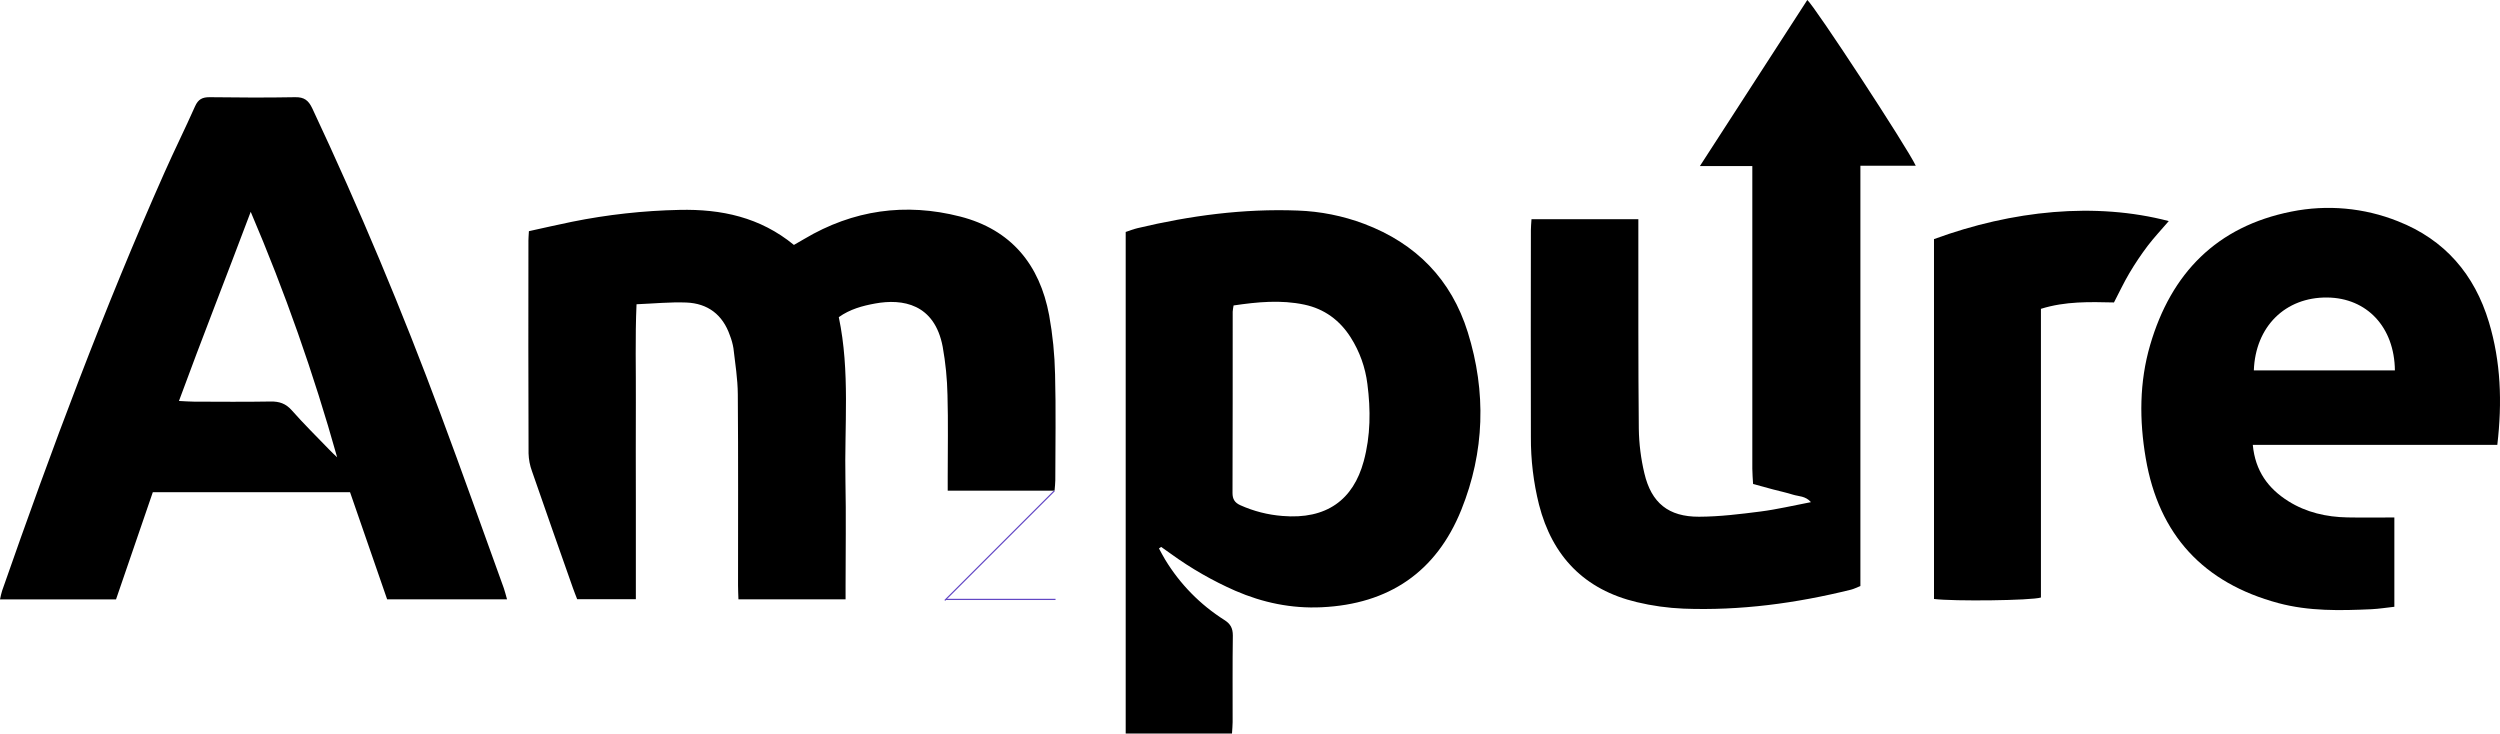
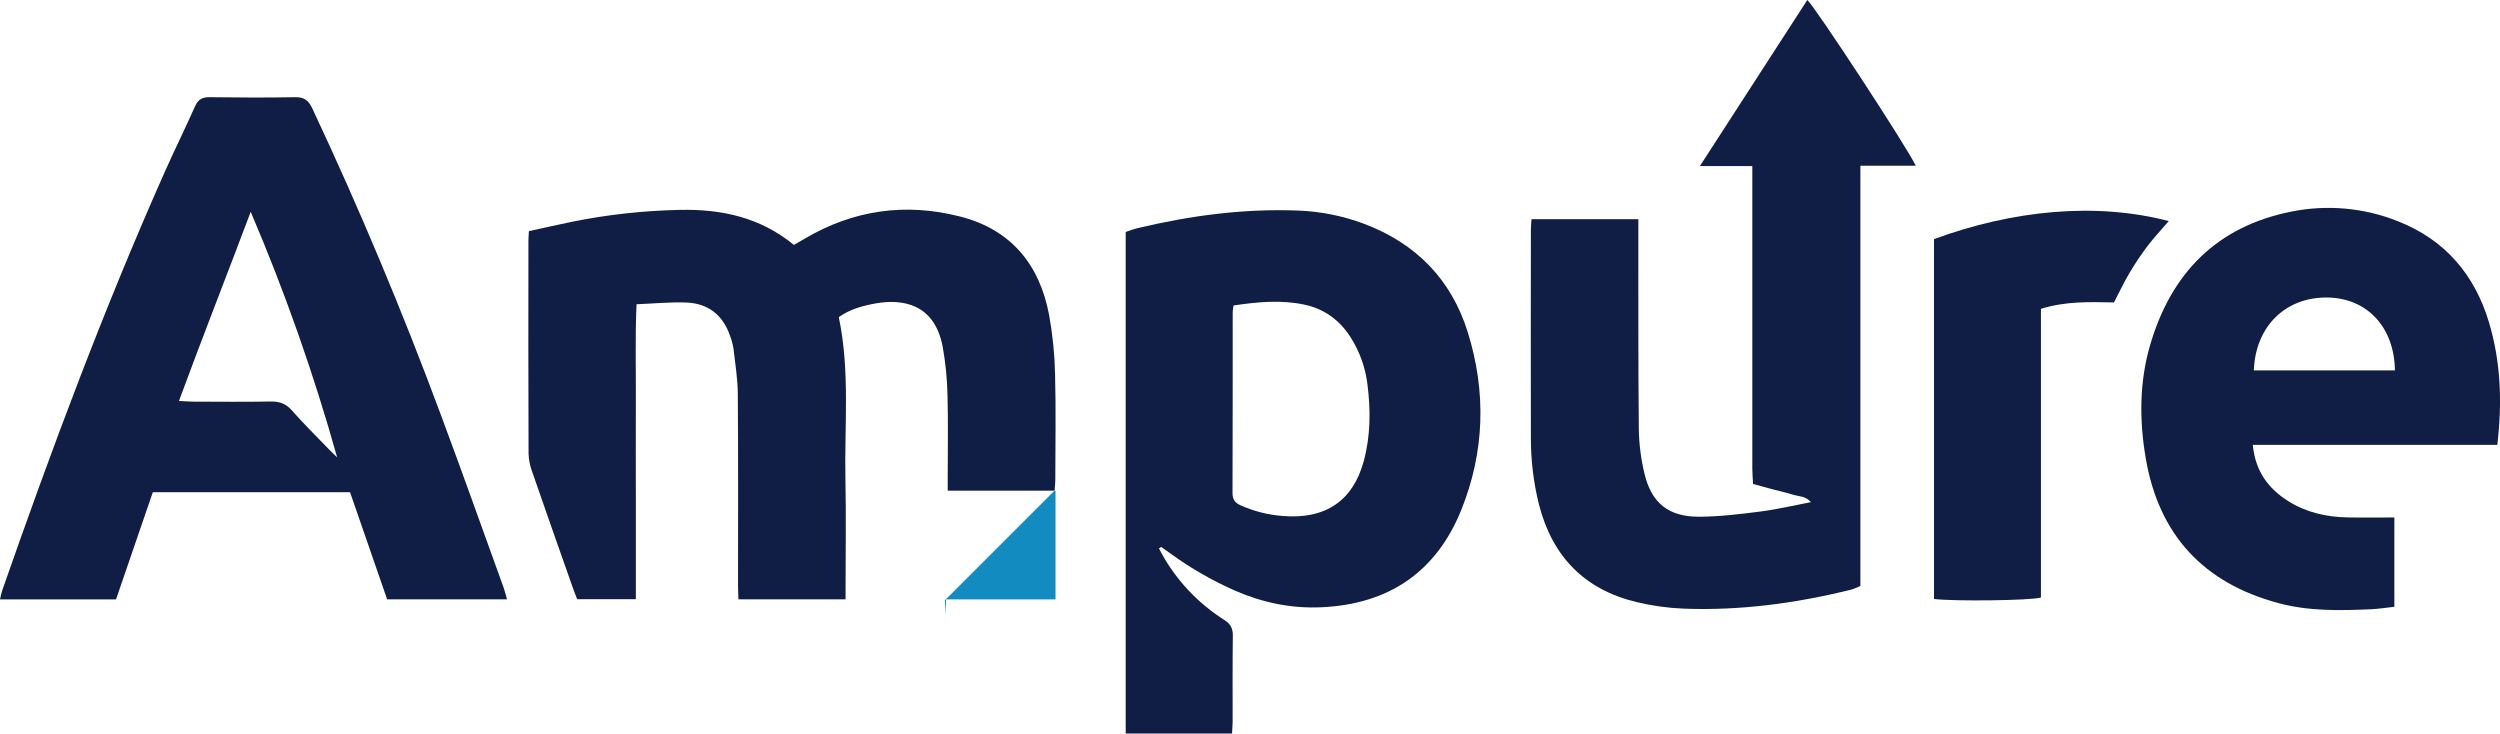
<svg xmlns="http://www.w3.org/2000/svg" id="Layer_1" data-name="Layer 1" viewBox="0 0 2053.55 602.5">
  <defs>
-     <style>.cls-1,.cls-2{fill:#5233c1;}.cls-1{stroke:#6247c4;stroke-miterlimit:10;}</style>
+     <style>.cls-1{fill:#101e45;}.cls-2{fill:#128bc0;}</style>
  </defs>
-   <path d="M434.45,189.89c12.14-2.66,23.76-5.35,35.45-7.73a497.85,497.85,0,0,1,88.24-9.75c34.38-.78,66.23,6,94,28.78,2.92-1.69,5.74-3.28,8.53-4.93,40.13-23.84,83.06-29.91,128-18.4,41.84,10.72,65.34,39.43,73.12,81.07a309.43,309.43,0,0,1,4.87,48.63c.76,29,.23,58,.19,87,0,2.62-.37,5.24-.61,8.47H778.47V391.55c0-22.34.45-44.68-.18-67a253.42,253.42,0,0,0-3.93-39.67c-6.7-35.49-33.07-39.66-55.47-35.58-10.42,1.89-20.76,4.68-29.89,11.22,9.39,44.59,4.52,89.66,5.46,134.49.59,28.65.11,57.33.11,86V492.3h-88c-.12-3.81-.33-7.66-.33-11.51,0-52.34.21-104.67-.19-157-.09-12.59-2.14-25.18-3.59-37.73a51.48,51.48,0,0,0-2.92-10.56c-5.88-17-18.12-26.31-35.82-27-13.23-.51-26.52.85-40.86,1.42-1.21,27.73-.41,54.26-.56,80.76-.15,27,0,54,0,81v80.5H474.1c-1.09-2.84-2.34-5.88-3.43-9-11.28-32-22.61-64.06-33.7-96.17a45.84,45.84,0,0,1-2.8-14.54q-.29-87.51-.11-175C434.06,195.53,434.26,193.54,434.45,189.89Z" />
-   <path d="M416.49,492.29H318c-10.18-29.38-20.27-58.53-30.47-88h-162c-10,29.25-20.06,58.43-30.23,88.07H0c.66-2.75,1-5,1.75-7.15,40.52-116,83.41-231.1,133.34-343.45,8.11-18.26,17-36.15,25.12-54.41,2.56-5.77,6-7.6,12.17-7.51,23.32.31,46.64.43,70,0,7.51-.16,11,2.58,14.15,9.21q58,123.51,105.48,251.38c17.69,47.41,34.6,95.11,51.83,142.69C414.78,485.82,415.45,488.69,416.49,492.29ZM276.94,375.66a1640.86,1640.86,0,0,0-71-201.67C186,227,166.15,277.3,147,329.36c5.27.25,8.8.55,12.34.56,21,.05,41.94.27,62.91-.11,7.18-.13,12.48,1.64,17.41,7.21,9.91,11.21,20.58,21.75,31,32.53C272.64,371.66,274.83,373.63,276.94,375.66Z" />
-   <path d="M1258,180.05h87.77V191.2c.06,53.65-.15,107.3.38,161a168.16,168.16,0,0,0,4.57,36.56c5.72,24.36,19.8,35.78,44.93,35.69,16.9-.06,33.86-2.16,50.66-4.31,13.49-1.73,26.79-4.92,41.25-7.67-4.53-5.19-10.11-4.66-14.78-6.14-5.38-1.7-10.94-2.87-16.41-4.32-5.13-1.36-10.25-2.79-16.35-4.46-.21-4.1-.63-8.31-.63-12.52q-.06-117.47,0-234.94V136.39h-43.05L1484.55,0c5.67,4.43,82.17,121.22,89.1,136.15h-45.48V481.38c-3,1.18-5.3,2.39-7.76,3-45.15,11.17-90.93,17.34-137.49,15.57a200,200,0,0,1-38.48-5.36c-42.9-10.23-69.36-37.49-80.27-80.08a223.61,223.61,0,0,1-6.67-55.41q-.16-85,0-170C1257.48,186.52,1257.79,183.9,1258,180.05Z" />
-   <path d="M952,450.5c1.7,3.09,3.28,6.26,5.13,9.27a151.73,151.73,0,0,0,48.55,49.48c5.11,3.24,7,6.77,7,12.83-.35,23.65-.13,47.31-.17,71,0,2.93-.32,5.86-.53,9.46H924.67v-412c3-1,6.27-2.3,9.7-3.12,43.26-10.31,87-16.17,131.59-14.47a172,172,0,0,1,54.59,10.92c42.61,16.1,71.62,45.69,85.14,89.12,15.27,49,13.84,98.21-5.35,145.82-20.58,51.08-59.6,77.45-114.74,80-24.79,1.16-48.26-3.73-70.92-13.55A287,287,0,0,1,961.91,455c-2.69-1.93-5.41-3.84-8.11-5.75Zm61.29-199.59a43.87,43.87,0,0,0-.73,5.14c0,49.64,0,99.27-.15,148.91,0,5.05,1.84,7.93,6.35,10a104.19,104.19,0,0,0,34.65,8.86c36.34,3.06,58.21-13.35,66.79-45,5.67-20.88,5.76-42.14,3-63.44a92.54,92.54,0,0,0-13.72-38.23c-9-14.14-21.61-23.43-38.08-26.93C1052.14,246.16,1033,248,1013.27,250.91Z" />
-   <path d="M2051.34,365.43H1850.49c2,21.46,12.66,35.87,29.19,46.26,14.75,9.26,31.26,13,48.51,13.32,12.62.25,25.24.05,38.58.05v73.36c-6.37.69-12.56,1.7-18.79,2-25.65,1.18-51.36,1.71-76.42-5-61.47-16.48-98.29-56-109-119-5.33-31.19-5.31-62.54,3.63-93.08,17.24-59,54.73-97.37,116.07-109.55a153.87,153.87,0,0,1,87.39,7.93c38.53,15.14,63,43.62,74.83,83C2054.19,297.08,2055.46,330.14,2051.34,365.43Zm-84.12-61.17c-.4-35.61-23-59.54-55.6-59.88-34.42-.35-59,23.85-60.27,59.88Z" />
-   <path d="M1588.62,196.41c64.61-23.71,132.62-30.55,192.85-14.81-6,7-12,13.36-17.31,20.31a241.69,241.69,0,0,0-15,22.37c-4.56,7.68-8.36,15.82-12.7,24.16-19.83-.43-39.79-1.09-60,5.24V490.81c-7.76,2.5-71.69,3.24-87.83,1.2Z" />
+   <path class="cls-1" d="M434.45,189.89c12.14-2.66,23.76-5.35,35.45-7.73a497.85,497.85,0,0,1,88.24-9.75c34.38-.78,66.23,6,94,28.78,2.92-1.69,5.74-3.28,8.53-4.93,40.13-23.84,83.06-29.91,128-18.4,41.84,10.72,65.34,39.43,73.12,81.07a309.43,309.43,0,0,1,4.87,48.63c.76,29,.23,58,.19,87,0,2.62-.37,5.24-.61,8.47H778.47V391.55c0-22.34.45-44.68-.18-67a253.42,253.42,0,0,0-3.93-39.67c-6.7-35.49-33.07-39.66-55.47-35.58-10.42,1.89-20.76,4.68-29.89,11.22,9.39,44.59,4.52,89.66,5.46,134.49.59,28.65.11,57.33.11,86V492.3h-88c-.12-3.81-.33-7.66-.33-11.51,0-52.34.21-104.67-.19-157-.09-12.59-2.14-25.18-3.59-37.73a51.48,51.48,0,0,0-2.92-10.56c-5.88-17-18.12-26.31-35.82-27-13.23-.51-26.52.85-40.86,1.42-1.21,27.73-.41,54.26-.56,80.76-.15,27,0,54,0,81v80.5H474.1c-1.09-2.84-2.34-5.88-3.43-9-11.28-32-22.61-64.06-33.7-96.17a45.84,45.84,0,0,1-2.8-14.54q-.29-87.51-.11-175C434.06,195.53,434.26,193.54,434.45,189.89Z" />
+   <path class="cls-1" d="M416.49,492.29H318c-10.18-29.38-20.27-58.53-30.47-88h-162c-10,29.25-20.06,58.43-30.23,88.07H0c.66-2.75,1-5,1.75-7.15,40.52-116,83.41-231.1,133.34-343.45,8.11-18.26,17-36.15,25.12-54.41,2.56-5.77,6-7.6,12.17-7.51,23.32.31,46.64.43,70,0,7.51-.16,11,2.58,14.15,9.21q58,123.51,105.48,251.38c17.69,47.41,34.6,95.11,51.83,142.69C414.78,485.82,415.45,488.69,416.49,492.29ZM276.94,375.66a1640.86,1640.86,0,0,0-71-201.67C186,227,166.15,277.3,147,329.36c5.27.25,8.8.55,12.34.56,21,.05,41.94.27,62.91-.11,7.18-.13,12.48,1.64,17.41,7.21,9.91,11.21,20.58,21.75,31,32.53C272.64,371.66,274.83,373.63,276.94,375.66Z" />
+   <path class="cls-1" d="M1258,180.05h87.77V191.2c.06,53.65-.15,107.3.38,161a168.16,168.16,0,0,0,4.57,36.56c5.72,24.36,19.8,35.78,44.93,35.69,16.9-.06,33.86-2.16,50.66-4.31,13.49-1.73,26.79-4.92,41.25-7.67-4.53-5.19-10.11-4.66-14.78-6.14-5.38-1.7-10.94-2.87-16.41-4.32-5.13-1.36-10.25-2.79-16.35-4.46-.21-4.1-.63-8.31-.63-12.52q-.06-117.47,0-234.94V136.39h-43.05L1484.55,0c5.67,4.43,82.17,121.22,89.1,136.15h-45.48V481.38c-3,1.18-5.3,2.39-7.76,3-45.15,11.17-90.93,17.34-137.49,15.57a200,200,0,0,1-38.48-5.36c-42.9-10.23-69.36-37.49-80.27-80.08a223.61,223.61,0,0,1-6.67-55.41q-.16-85,0-170C1257.48,186.52,1257.79,183.9,1258,180.05Z" />
+   <path class="cls-1" d="M952,450.5c1.7,3.09,3.28,6.26,5.13,9.27a151.73,151.73,0,0,0,48.55,49.48c5.11,3.24,7,6.77,7,12.83-.35,23.65-.13,47.31-.17,71,0,2.93-.32,5.86-.53,9.46H924.67v-412c3-1,6.27-2.3,9.7-3.12,43.26-10.31,87-16.17,131.59-14.47a172,172,0,0,1,54.59,10.92c42.61,16.1,71.62,45.69,85.14,89.12,15.27,49,13.84,98.21-5.35,145.82-20.58,51.08-59.6,77.45-114.74,80-24.79,1.16-48.26-3.73-70.92-13.55A287,287,0,0,1,961.91,455c-2.69-1.93-5.41-3.84-8.11-5.75Zm61.29-199.59a43.87,43.87,0,0,0-.73,5.14c0,49.64,0,99.27-.15,148.91,0,5.05,1.84,7.93,6.35,10a104.19,104.19,0,0,0,34.65,8.86c36.34,3.06,58.21-13.35,66.79-45,5.67-20.88,5.76-42.14,3-63.44a92.54,92.54,0,0,0-13.72-38.23c-9-14.14-21.61-23.43-38.08-26.93C1052.14,246.16,1033,248,1013.27,250.91Z" />
+   <path class="cls-1" d="M2051.34,365.43H1850.49c2,21.46,12.66,35.87,29.19,46.26,14.75,9.26,31.26,13,48.51,13.32,12.62.25,25.24.05,38.58.05v73.36c-6.37.69-12.56,1.7-18.79,2-25.65,1.18-51.36,1.71-76.42-5-61.47-16.48-98.29-56-109-119-5.33-31.19-5.31-62.54,3.63-93.08,17.24-59,54.73-97.37,116.07-109.55a153.87,153.87,0,0,1,87.39,7.93c38.53,15.14,63,43.62,74.83,83C2054.19,297.08,2055.46,330.14,2051.34,365.43Zm-84.12-61.17c-.4-35.61-23-59.54-55.6-59.88-34.42-.35-59,23.85-60.27,59.88Z" />
+   <path class="cls-1" d="M1588.62,196.41c64.61-23.71,132.62-30.55,192.85-14.81-6,7-12,13.36-17.31,20.31a241.69,241.69,0,0,0-15,22.37c-4.56,7.68-8.36,15.82-12.7,24.16-19.83-.43-39.79-1.09-60,5.24V490.81c-7.76,2.5-71.69,3.24-87.83,1.2Z" />
  <g id="Aq4ayY.tif">
-     <line class="cls-1" x1="777.03" y1="505.3" x2="777.03" y2="505.3" />
-     <line class="cls-1" x1="776.07" y1="493.19" x2="866.07" y2="403.19" />
-     <line class="cls-1" x1="777.03" y1="492.36" x2="867.03" y2="492.36" />
-     <line class="cls-2" x1="867.03" y1="403.19" x2="867.03" y2="493.19" />
+     <polyline class="cls-2" points="777.03 492.36 867.03 492.36 867.03 493.19 867.03 403.19 866.07 403.19 776.07 493.19 777.03 505.3 777.03 505.3" />
  </g>
</svg>
